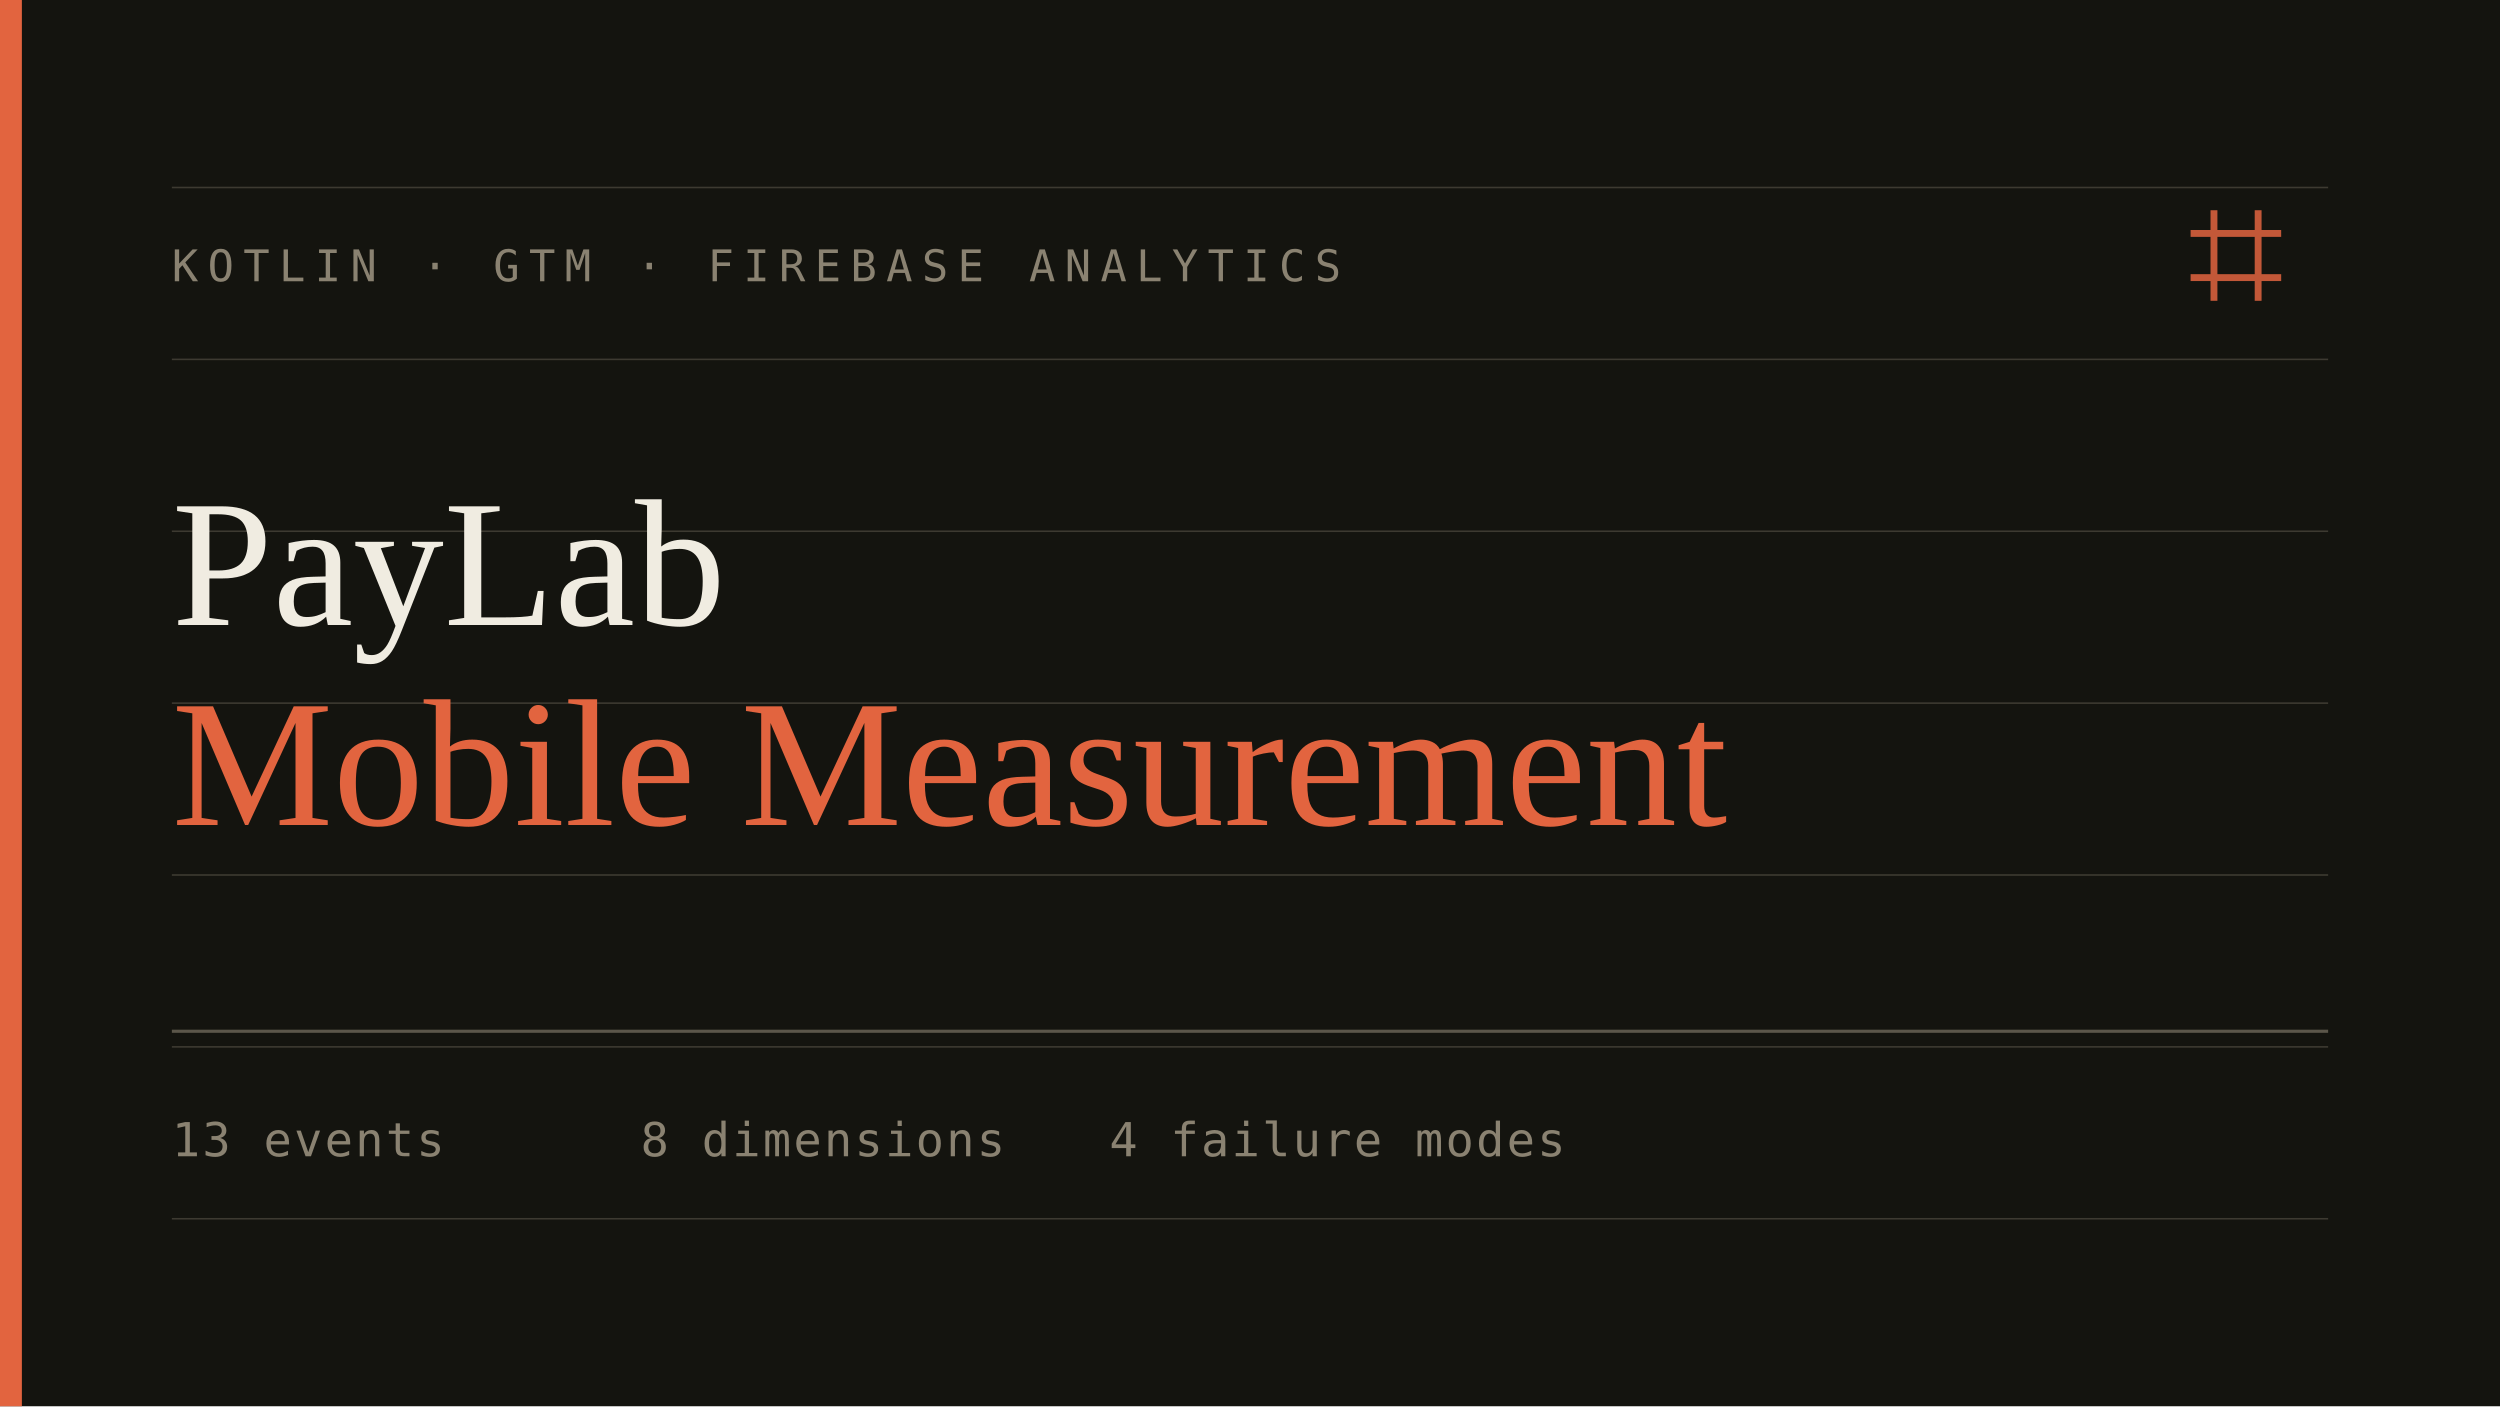
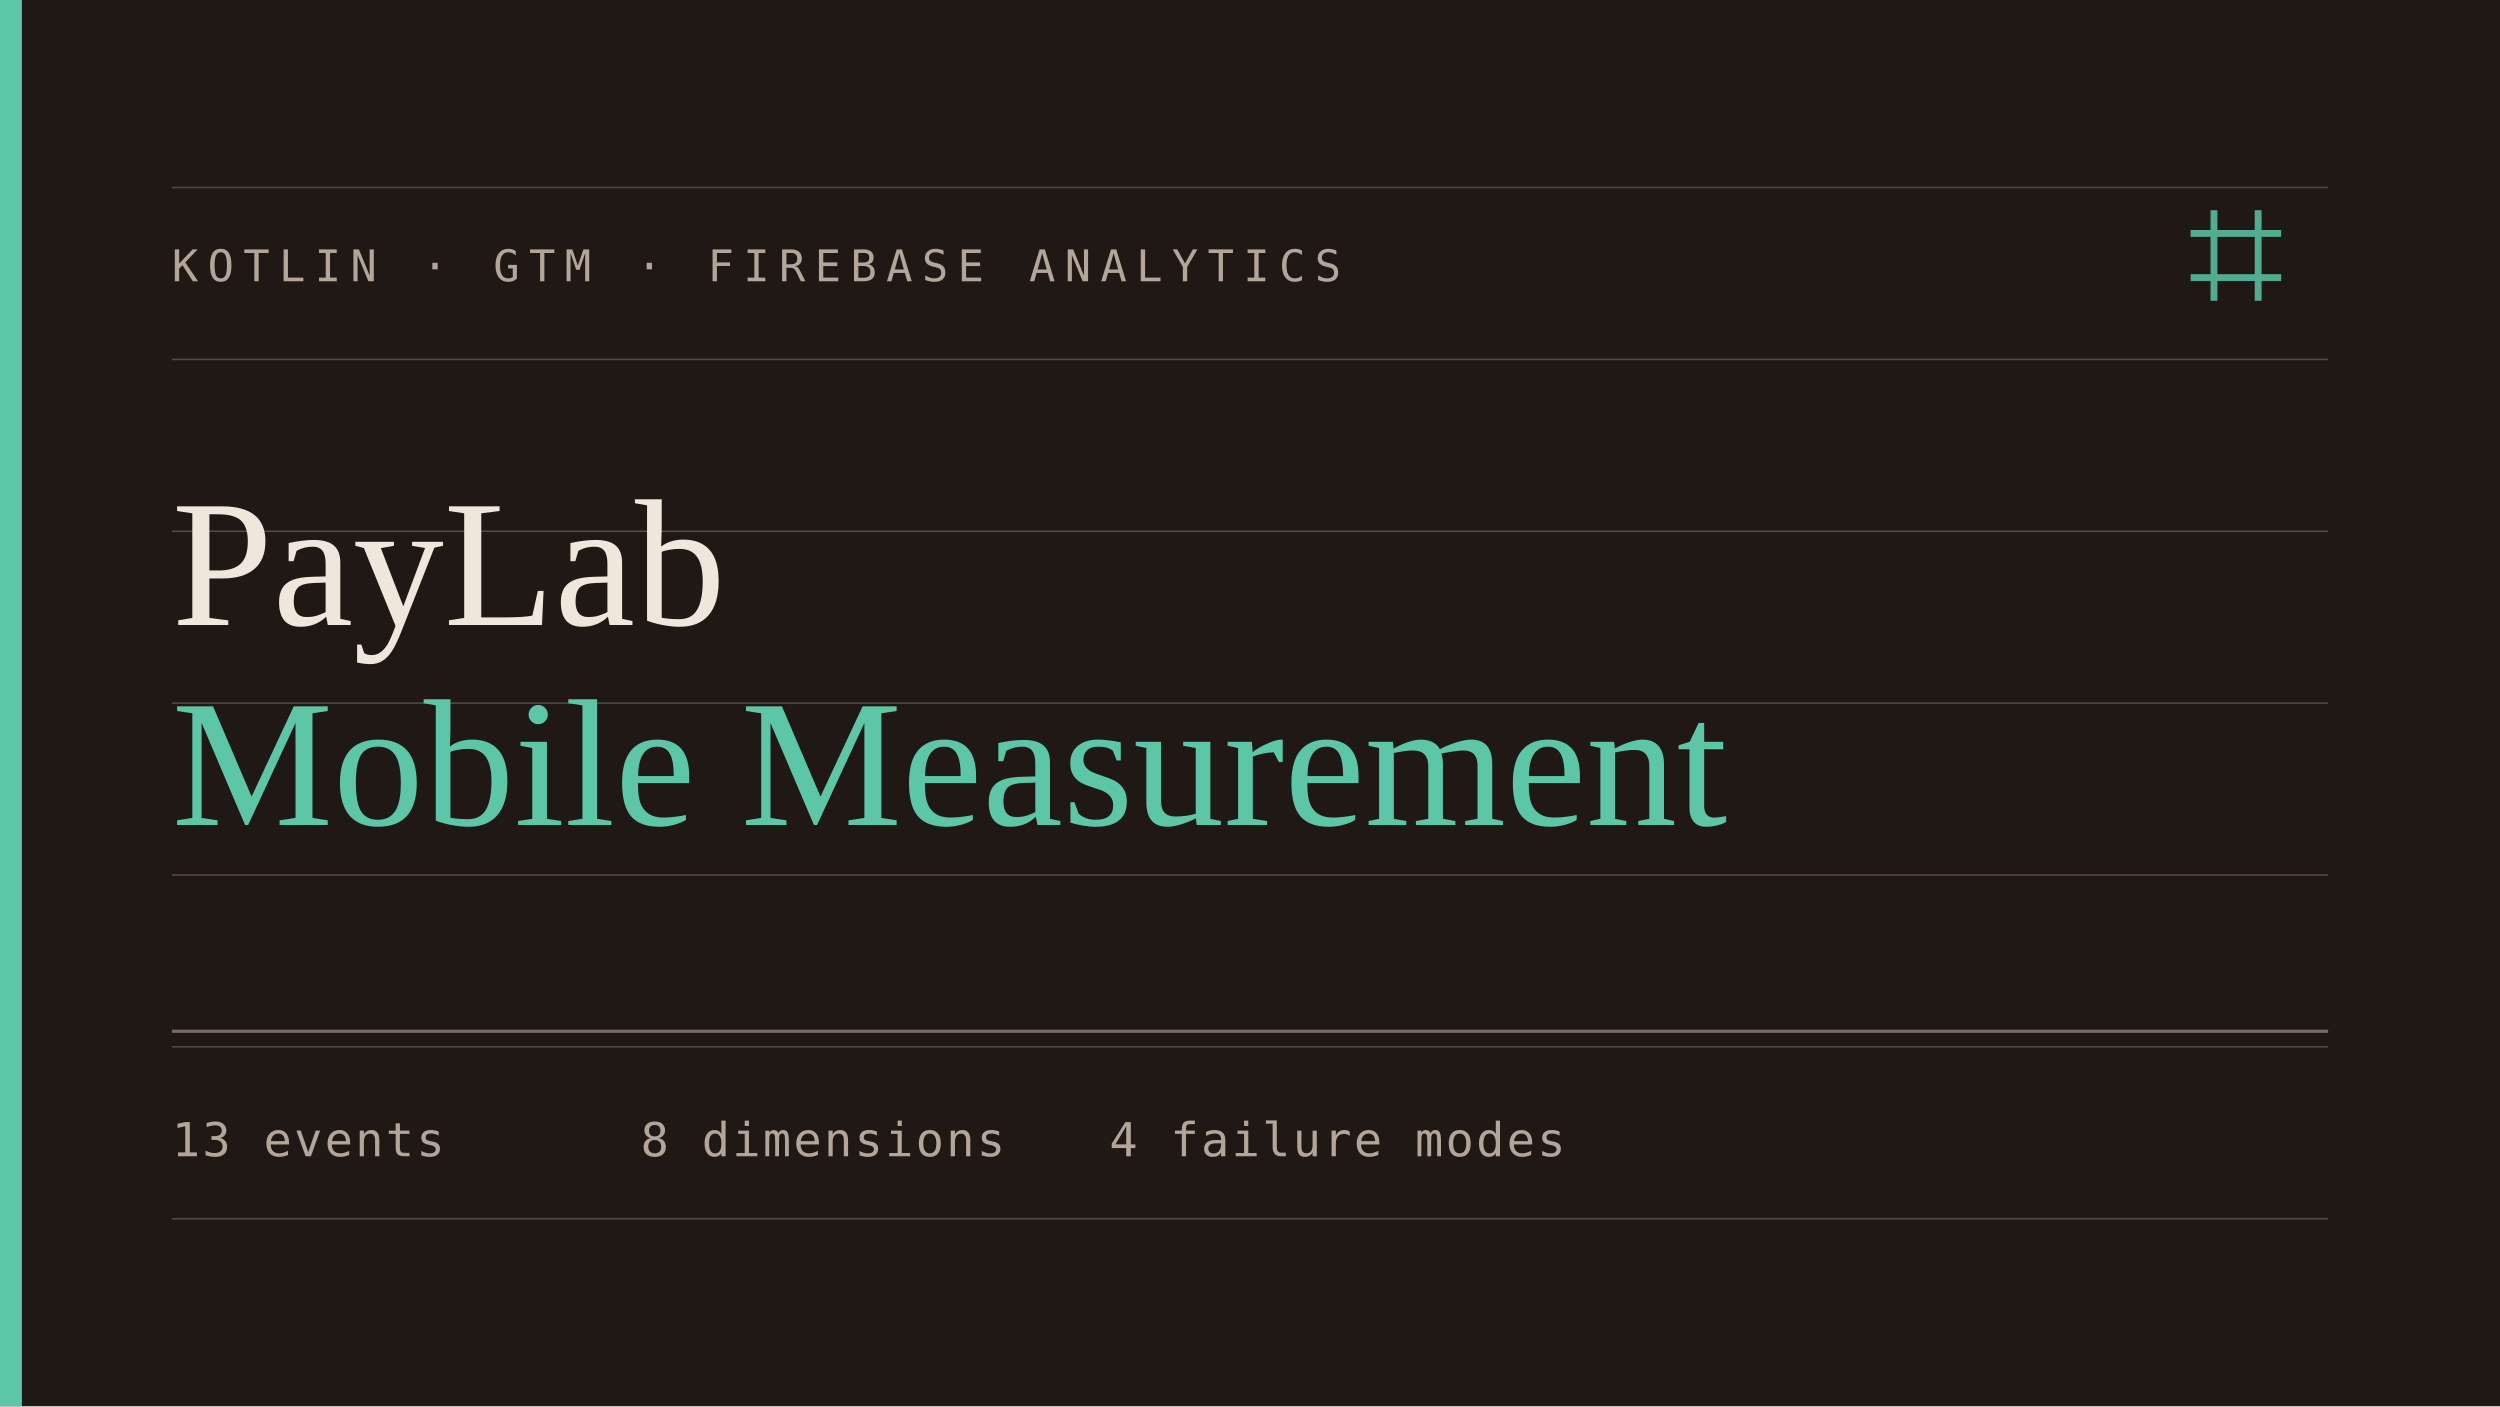
<svg xmlns="http://www.w3.org/2000/svg" viewBox="0 0 1600 900" width="1600" height="900" role="img">
-   <rect width="1600" height="900" fill="#14140f" />
+   <rect width="1600" height="900" fill="#1f1815" />
  <g opacity="0.35">
-     <line x1="110" y1="120" x2="1490" y2="120" stroke="#8a8271" stroke-width="1" />
-     <line x1="110" y1="230" x2="1490" y2="230" stroke="#8a8271" stroke-width="1" />
-     <line x1="110" y1="340" x2="1490" y2="340" stroke="#8a8271" stroke-width="1" />
-     <line x1="110" y1="450" x2="1490" y2="450" stroke="#8a8271" stroke-width="1" />
-     <line x1="110" y1="560" x2="1490" y2="560" stroke="#8a8271" stroke-width="1" />
-     <line x1="110" y1="670" x2="1490" y2="670" stroke="#8a8271" stroke-width="1" />
-     <line x1="110" y1="780" x2="1490" y2="780" stroke="#8a8271" stroke-width="1" />
+     <line x1="110" y1="120" x2="1490" y2="120" stroke="#b3a597" stroke-width="1" />
+     <line x1="110" y1="230" x2="1490" y2="230" stroke="#b3a597" stroke-width="1" />
+     <line x1="110" y1="340" x2="1490" y2="340" stroke="#b3a597" stroke-width="1" />
+     <line x1="110" y1="450" x2="1490" y2="450" stroke="#b3a597" stroke-width="1" />
+     <line x1="110" y1="560" x2="1490" y2="560" stroke="#b3a597" stroke-width="1" />
+     <line x1="110" y1="670" x2="1490" y2="670" stroke="#b3a597" stroke-width="1" />
+     <line x1="110" y1="780" x2="1490" y2="780" stroke="#b3a597" stroke-width="1" />
  </g>
-   <rect x="0" y="0" width="14" height="900" fill="#e2643f" />
-   <text x="110" y="180" font-family="ui-monospace, 'IBM Plex Mono', monospace" font-size="28" fill="#8a8271" letter-spacing="6">KOTLIN  ·  GTM  ·  FIREBASE ANALYTICS</text>
-   <text x="1400" y="200" font-family="Georgia, serif" font-size="110" fill="#e2643f" opacity="0.85">⌗</text>
-   <text x="110" y="400" font-family="Georgia, 'Times New Roman', serif" font-size="116" fill="#f0ece1">PayLab</text>
-   <text x="110" y="528" font-family="Georgia, 'Times New Roman', serif" font-size="116" fill="#e2643f">Mobile Measurement</text>
-   <line x1="110" y1="660" x2="1490" y2="660" stroke="#8a8271" stroke-width="2" opacity="0.6" />
-   <text x="110" y="740" font-family="ui-monospace, 'IBM Plex Mono', monospace" font-size="30" fill="#8a8271" letter-spacing="1.5">13 events</text>
-   <text x="410" y="740" font-family="ui-monospace, 'IBM Plex Mono', monospace" font-size="30" fill="#8a8271" letter-spacing="1.5">8 dimensions</text>
-   <text x="710" y="740" font-family="ui-monospace, 'IBM Plex Mono', monospace" font-size="30" fill="#8a8271" letter-spacing="1.5">4 failure modes</text>
+   <rect x="0" y="0" width="14" height="900" fill="#5cc6a7" />
+   <text x="110" y="180" font-family="ui-monospace, 'IBM Plex Mono', monospace" font-size="28" fill="#b3a597" letter-spacing="6">KOTLIN  ·  GTM  ·  FIREBASE ANALYTICS</text>
+   <text x="1400" y="200" font-family="Georgia, serif" font-size="110" fill="#5cc6a7" opacity="0.85">⌗</text>
+   <text x="110" y="400" font-family="Georgia, 'Times New Roman', serif" font-size="116" fill="#efe6dc">PayLab</text>
+   <text x="110" y="528" font-family="Georgia, 'Times New Roman', serif" font-size="116" fill="#5cc6a7">Mobile Measurement</text>
+   <line x1="110" y1="660" x2="1490" y2="660" stroke="#b3a597" stroke-width="2" opacity="0.6" />
+   <text x="110" y="740" font-family="ui-monospace, 'IBM Plex Mono', monospace" font-size="30" fill="#b3a597" letter-spacing="1.5">13 events</text>
+   <text x="410" y="740" font-family="ui-monospace, 'IBM Plex Mono', monospace" font-size="30" fill="#b3a597" letter-spacing="1.5">8 dimensions</text>
+   <text x="710" y="740" font-family="ui-monospace, 'IBM Plex Mono', monospace" font-size="30" fill="#b3a597" letter-spacing="1.5">4 failure modes</text>
</svg>
